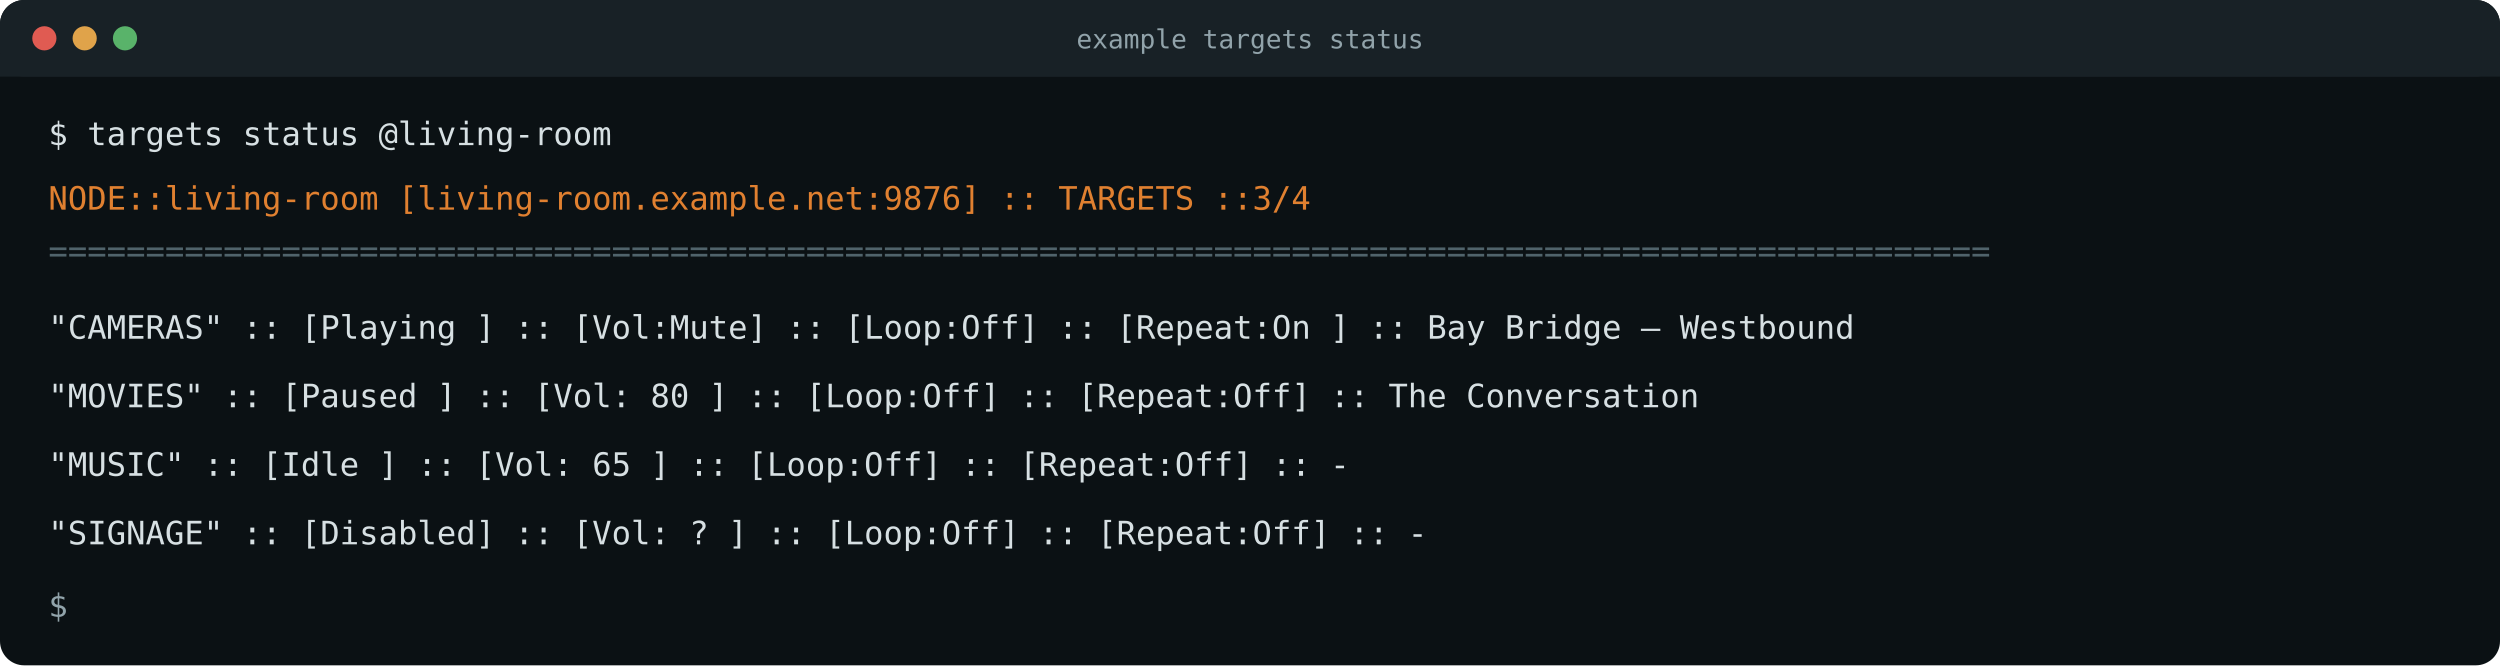
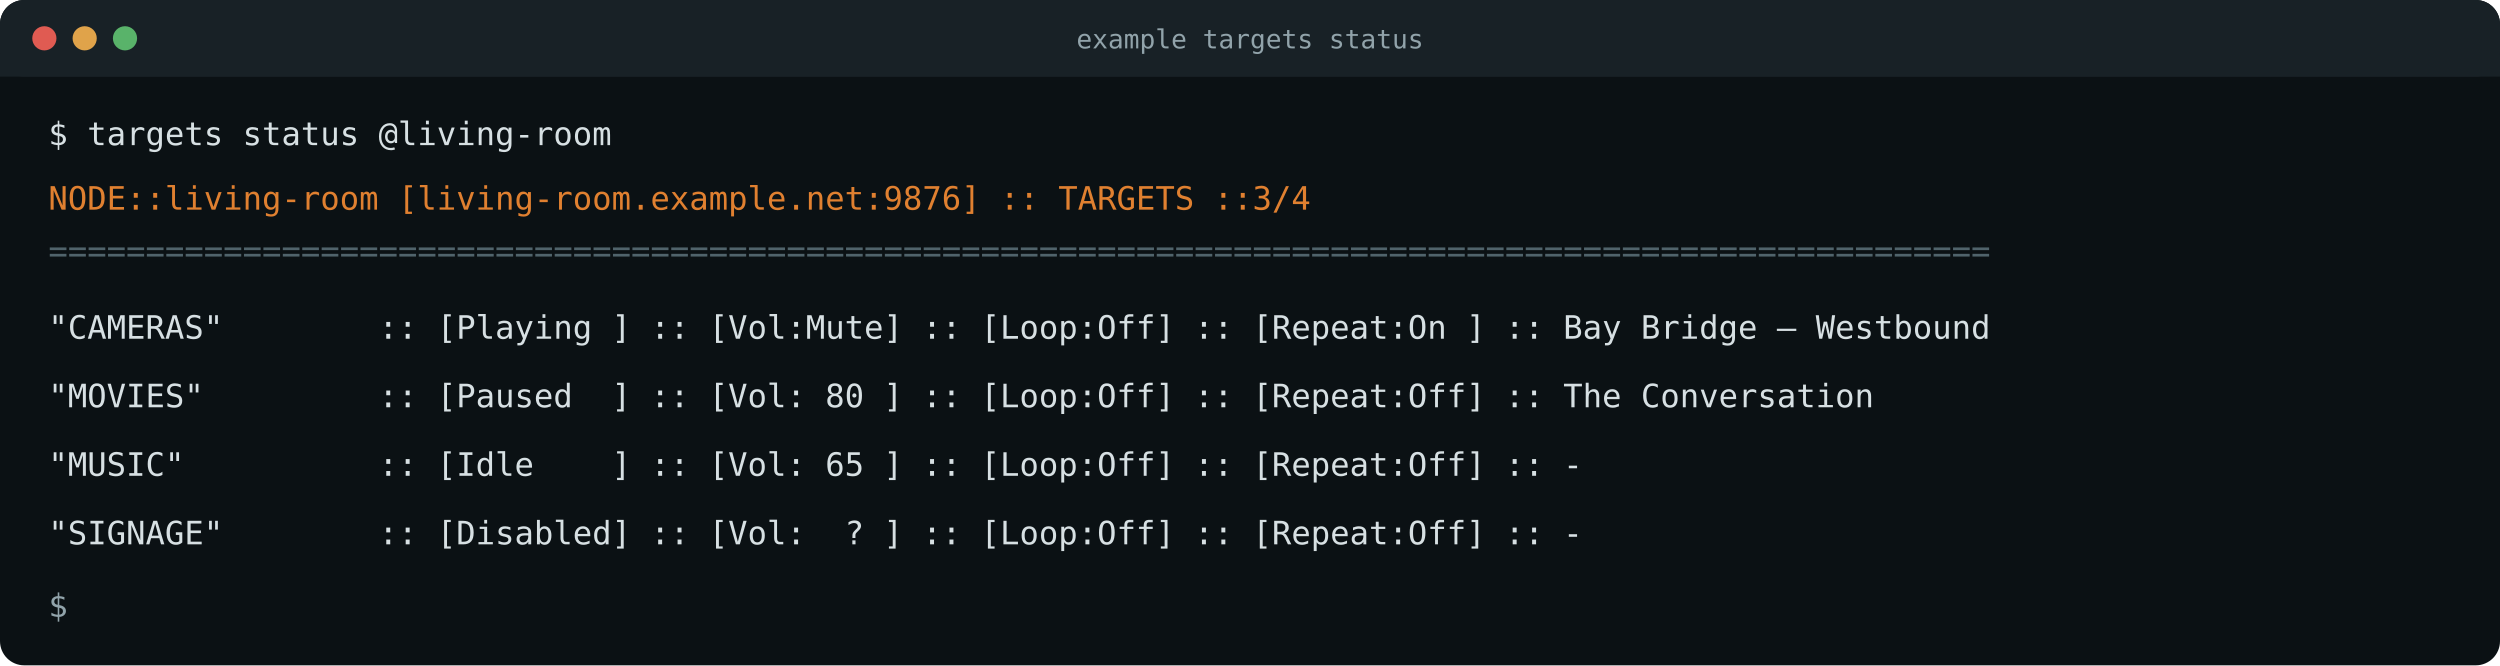
<svg xmlns="http://www.w3.org/2000/svg" width="1240" height="330" viewBox="0 0 1240 330" role="img" aria-labelledby="title description">
  <rect width="1240" height="330" rx="12" fill="#0b1114" />
  <rect width="1240" height="38" rx="12" fill="#182126" />
  <rect y="27" width="1240" height="11" fill="#182126" />
  <circle cx="22" cy="19" r="6" fill="#e05b52" />
  <circle cx="42" cy="19" r="6" fill="#e0a34a" />
  <circle cx="62" cy="19" r="6" fill="#59b36a" />
  <text x="620" y="24" text-anchor="middle" fill="#91a3aa" font-family="ui-monospace, SFMono-Regular, Menlo, Consolas, monospace" font-size="13">example targets status</text>
-   <g fill="#d7e0e3" font-family="ui-monospace, SFMono-Regular, Menlo, Consolas, monospace" font-size="16">
+   <g fill="#d7e0e3" font-family="ui-monospace, SFMono-Regular, Menlo, Consolas, monospace" font-size="16" xml:space="preserve">
    <text x="24" y="72">$ targets status @living-room</text>
    <text x="24" y="104" fill="#e08030">NODE::living-room [living-room.example.net:9876] :: TARGETS ::3/4</text>
    <text x="24" y="130" fill="#50636b">====================================================================================================</text>
    <text x="24" y="168">"CAMERAS"        :: [Playing ] :: [Vol:Mute] :: [Loop:Off] :: [Repeat:On ] :: Bay Bridge — Westbound</text>
    <text x="24" y="202">"MOVIES"         :: [Paused  ] :: [Vol: 80 ] :: [Loop:Off] :: [Repeat:Off] :: The Conversation</text>
    <text x="24" y="236">"MUSIC"          :: [Idle    ] :: [Vol: 65 ] :: [Loop:Off] :: [Repeat:Off] :: -</text>
    <text x="24" y="270">"SIGNAGE"        :: [Disabled] :: [Vol:  ? ] :: [Loop:Off] :: [Repeat:Off] :: -</text>
    <text x="24" y="306" fill="#91a3aa">$</text>
  </g>
</svg>
